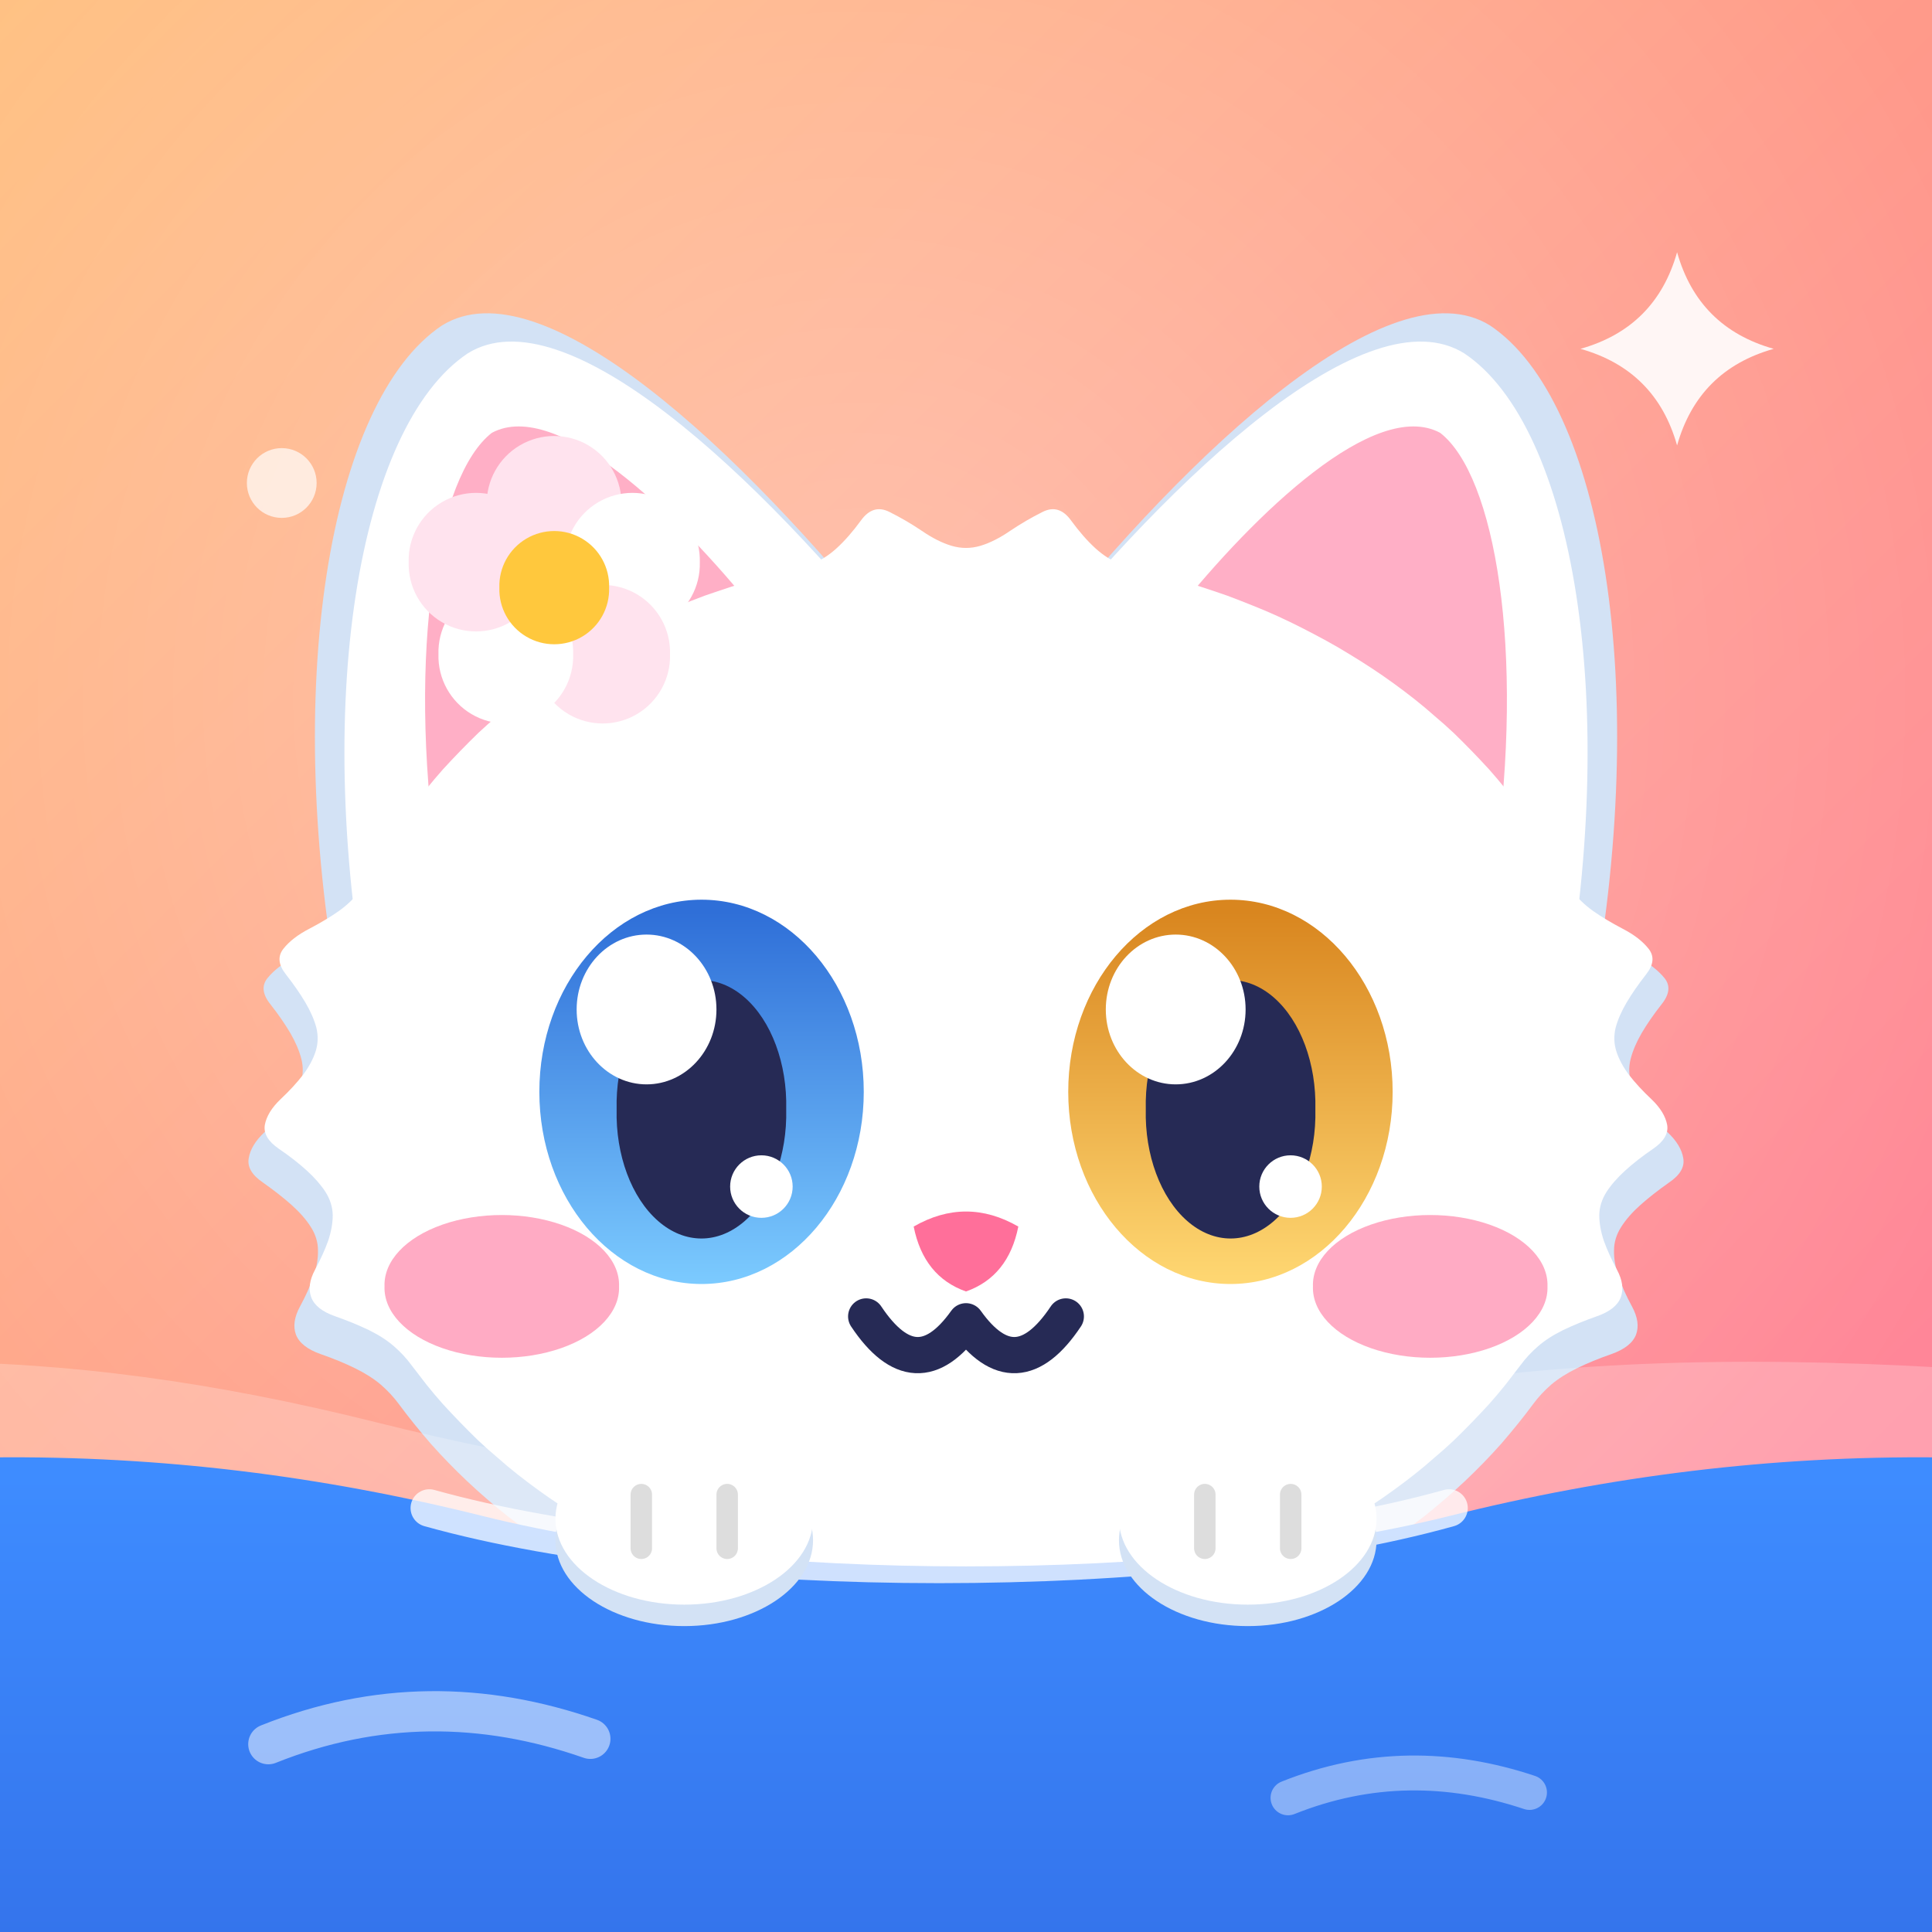
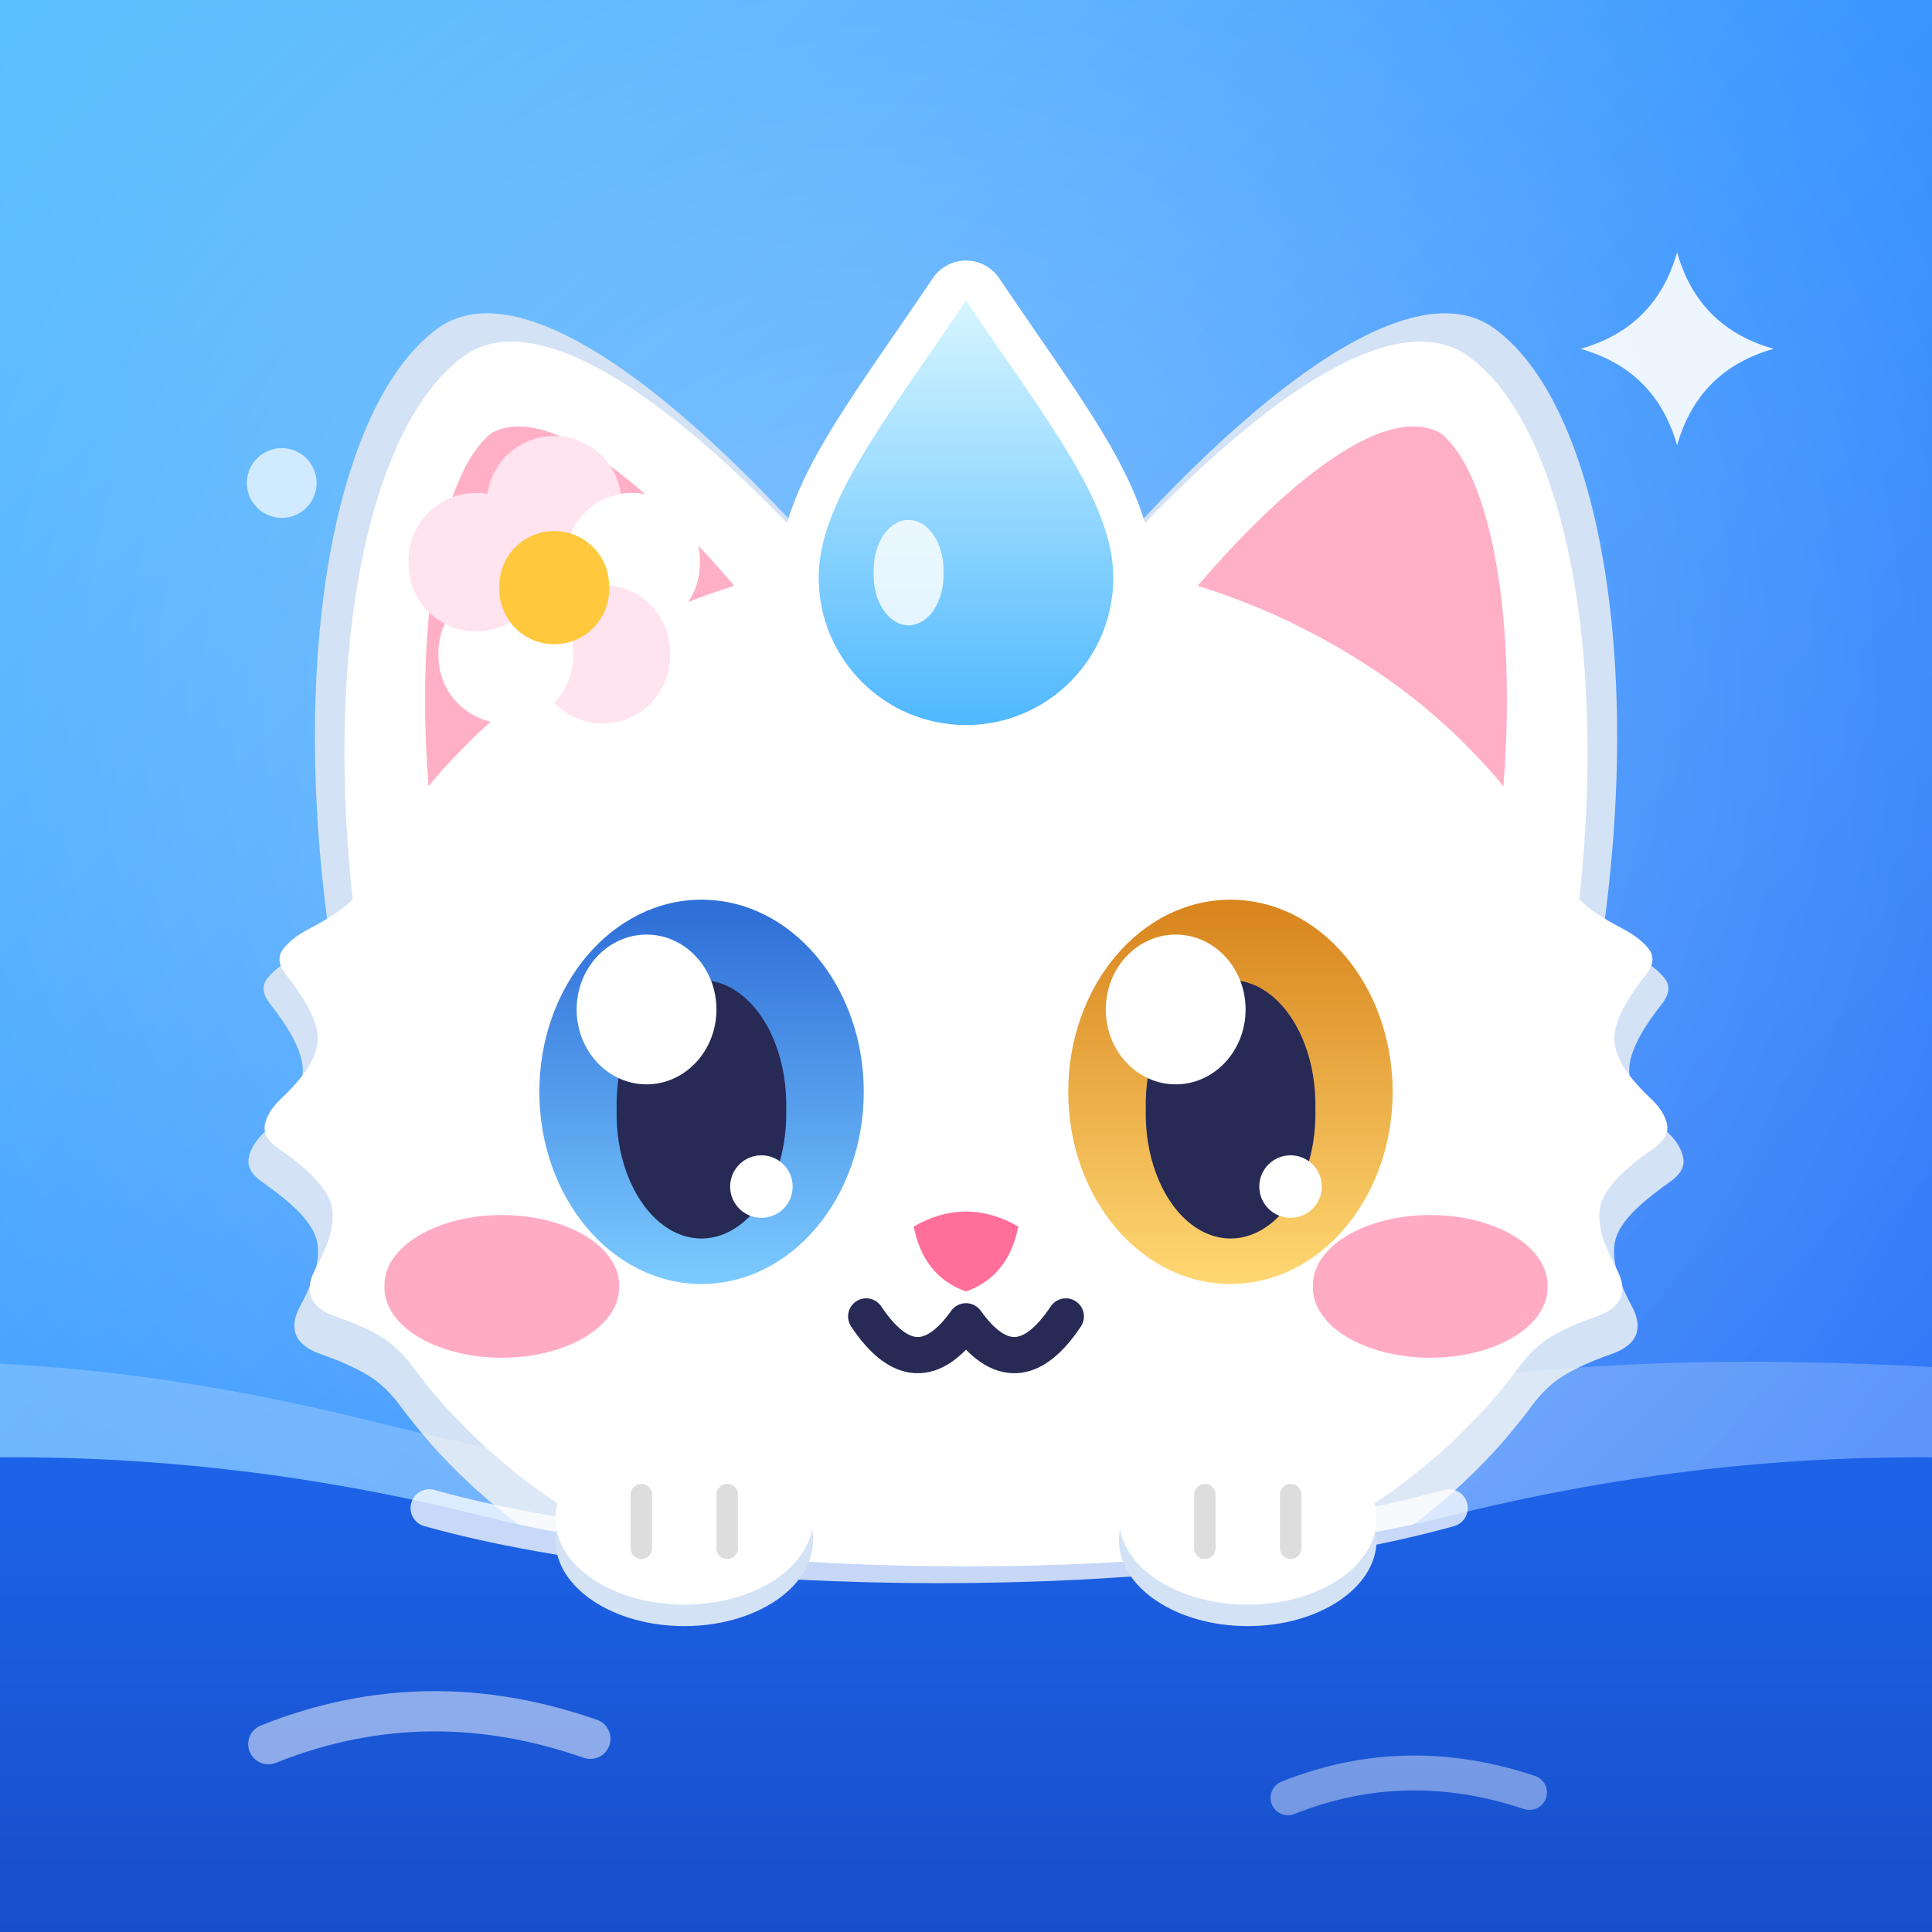
<svg xmlns="http://www.w3.org/2000/svg" width="64" height="64" viewBox="18 18 72 72">
  <defs>
    <linearGradient id="g1" gradientUnits="userSpaceOnUse" x1="0" y1="0" x2="108" y2="108">
-       <stop offset="0" stop-color="#FFD27A" stop-opacity="1.000" />
-       <stop offset="0.5" stop-color="#FF9A8A" stop-opacity="1.000" />
-       <stop offset="1" stop-color="#FF6FA8" stop-opacity="1.000" />
+       <stop offset="0" stop-color="#62D2FF" stop-opacity="1.000" />
+       <stop offset="0.5" stop-color="#3A95FF" stop-opacity="1.000" />
+       <stop offset="1" stop-color="#2C5BF0" stop-opacity="1.000" />
    </linearGradient>
    <radialGradient id="g2" gradientUnits="userSpaceOnUse" cx="50" cy="44" r="46">
      <stop offset="0" stop-color="#FFFFFF" stop-opacity="0.322" />
      <stop offset="1" stop-color="#FFFFFF" stop-opacity="0.000" />
    </radialGradient>
    <linearGradient id="g3" gradientUnits="userSpaceOnUse" x1="54" y1="51.99" x2="54" y2="65.94">
      <stop offset="0" stop-color="#2F6FD8" stop-opacity="1.000" />
      <stop offset="1" stop-color="#7CCBFF" stop-opacity="1.000" />
    </linearGradient>
    <linearGradient id="g4" gradientUnits="userSpaceOnUse" x1="54" y1="51.99" x2="54" y2="65.94">
      <stop offset="0" stop-color="#D9861F" stop-opacity="1.000" />
      <stop offset="1" stop-color="#FFD873" stop-opacity="1.000" />
    </linearGradient>
-     <linearGradient id="g5" gradientUnits="userSpaceOnUse" x1="0" y1="73" x2="0" y2="108">
-       <stop offset="0" stop-color="#3E8CFF" stop-opacity="1.000" />
-       <stop offset="1" stop-color="#2A5BD8" stop-opacity="1.000" />
+     <linearGradient id="g5" gradientUnits="userSpaceOnUse" x1="54" y1="29.205" x2="54" y2="45.015">
+       <stop offset="0" stop-color="#D6F6FF" stop-opacity="1.000" />
+       <stop offset="1" stop-color="#4FB8FF" stop-opacity="1.000" />
+     </linearGradient>
+     <linearGradient id="g6" gradientUnits="userSpaceOnUse" x1="0" y1="73" x2="0" y2="108">
+       <stop offset="0" stop-color="#1D63E8" stop-opacity="1.000" />
+       <stop offset="1" stop-color="#1238A8" stop-opacity="1.000" />
    </linearGradient>
  </defs>
  <path d="M0,0h108v108h-108z" fill="url(#g1)" />
  <path d="M0,0h108v108h-108z" fill="url(#g2)" />
  <path d="M80.5,27.4 Q81.292,30.208 84.1,31 Q81.292,31.792 80.5,34.6 Q79.708,31.792 76.9,31 Q79.708,30.208 80.5,27.4 Z" fill="#FFFFFF" fill-opacity="0.902" />
  <path d="M27.20,36.00 a1.3,1.3 0 1,0 2.60,0 a1.3,1.3 0 1,0 -2.60,0 Z" fill="#FFFFFF" fill-opacity="0.690" />
  <path d="M30.75,55.71 C28.42,43.62 30.29,32.92 34.47,30.13 C38.19,27.81 45.63,34.78 51.21,41.76 Z" fill="#D3E2F5" fill-opacity="1.000" />
  <path d="M77.25,55.71 C79.58,43.62 77.72,32.92 73.53,30.13 C69.81,27.81 62.37,34.78 56.79,41.76 Z" fill="#D3E2F5" fill-opacity="1.000" />
  <path d="M31.82,55.98 C29.56,44.25 31.37,33.88 35.43,31.17 C39.04,28.92 46.25,35.68 51.67,42.45 Z" fill="#FFFFFF" fill-opacity="1.000" />
  <path d="M76.18,55.98 C78.44,44.25 76.63,33.88 72.57,31.17 C68.96,28.92 61.75,35.68 56.33,42.45 Z" fill="#FFFFFF" fill-opacity="1.000" />
  <path d="M34.28,50.13 C33.17,42.22 34.28,35.72 36.33,34.13 C38.75,32.83 43.21,37.11 46.19,40.83 Z" fill="#FFAFC6" fill-opacity="1.000" />
  <path d="M73.72,50.13 C74.83,42.22 73.72,35.72 71.67,34.13 C69.25,32.83 64.79,37.11 61.81,40.83 Z" fill="#FFAFC6" fill-opacity="1.000" />
  <path d="M79.28,59.26 Q79.63,59.71 80.14,60.19 Q80.65,60.67 80.73,61.16 Q80.82,61.65 80.20,62.07 Q79.59,62.50 79.14,62.90 Q78.68,63.31 78.42,63.72 Q78.15,64.14 78.15,64.60 Q78.14,65.06 78.32,65.58 Q78.50,66.10 78.82,66.69 Q79.14,67.28 78.97,67.74 Q78.79,68.20 78.06,68.46 Q77.34,68.71 76.77,68.99 Q76.20,69.27 75.81,69.60 Q75.42,69.94 75.14,70.32 Q74.86,70.70 74.56,71.07 Q74.26,71.44 73.95,71.80 Q73.63,72.16 73.29,72.51 Q72.95,72.86 72.59,73.20 Q72.24,73.53 71.87,73.85 Q71.49,74.18 71.10,74.49 Q70.71,74.79 70.31,75.09 Q69.90,75.38 69.48,75.66 Q69.06,75.94 68.62,76.20 Q68.19,76.47 67.74,76.72 Q67.29,76.96 66.83,77.20 Q66.37,77.43 65.90,77.64 Q65.42,77.86 64.94,78.05 Q64.45,78.25 63.96,78.43 Q63.47,78.61 62.96,78.77 Q62.46,78.94 61.95,79.08 Q61.44,79.22 60.92,79.35 Q60.40,79.47 59.88,79.58 Q59.35,79.68 58.82,79.77 Q58.30,79.86 57.76,79.93 Q57.23,79.99 56.69,80.04 Q56.16,80.09 55.62,80.12 Q55.08,80.15 54.54,80.16 Q54.00,80.17 53.46,80.16 Q52.92,80.15 52.38,80.12 Q51.84,80.09 51.31,80.04 Q50.77,79.99 50.24,79.93 Q49.70,79.86 49.18,79.77 Q48.65,79.68 48.12,79.58 Q47.60,79.47 47.08,79.35 Q46.56,79.22 46.05,79.08 Q45.54,78.94 45.04,78.77 Q44.53,78.61 44.04,78.43 Q43.55,78.25 43.06,78.05 Q42.58,77.86 42.10,77.64 Q41.63,77.43 41.17,77.20 Q40.71,76.96 40.26,76.72 Q39.81,76.47 39.38,76.20 Q38.94,75.94 38.52,75.66 Q38.10,75.38 37.69,75.09 Q37.29,74.79 36.90,74.49 Q36.51,74.18 36.13,73.85 Q35.76,73.53 35.41,73.20 Q35.05,72.86 34.71,72.51 Q34.37,72.16 34.05,71.80 Q33.74,71.44 33.44,71.07 Q33.14,70.70 32.86,70.32 Q32.58,69.94 32.19,69.60 Q31.80,69.27 31.23,68.99 Q30.66,68.71 29.94,68.46 Q29.21,68.20 29.03,67.74 Q28.86,67.28 29.18,66.69 Q29.50,66.10 29.68,65.58 Q29.86,65.06 29.85,64.60 Q29.85,64.14 29.58,63.72 Q29.32,63.31 28.86,62.90 Q28.41,62.50 27.80,62.07 Q27.18,61.65 27.27,61.16 Q27.35,60.67 27.86,60.19 Q28.37,59.71 28.72,59.26 Q29.06,58.81 29.20,58.37 Q29.35,57.93 29.23,57.46 Q29.11,57.00 28.82,56.50 Q28.52,55.99 28.08,55.43 Q27.63,54.87 27.97,54.45 Q28.32,54.02 28.96,53.68 Q29.61,53.35 30.09,53.00 Q30.57,52.66 30.86,52.27 Q31.15,51.88 31.36,51.47 Q31.58,51.06 31.82,50.66 Q32.06,50.26 32.32,49.87 Q32.58,49.48 32.86,49.10 Q33.14,48.72 33.44,48.34 Q33.74,47.97 34.05,47.61 Q34.37,47.25 34.71,46.91 Q35.05,46.56 35.41,46.22 Q35.76,45.89 36.13,45.56 Q36.51,45.24 36.90,44.93 Q37.29,44.62 37.69,44.33 Q38.10,44.04 38.52,43.76 Q38.94,43.48 39.38,43.21 Q39.81,42.95 40.26,42.70 Q40.71,42.45 41.17,42.22 Q41.63,41.99 42.10,41.78 Q42.58,41.56 43.06,41.36 Q43.55,41.17 44.04,40.99 Q44.53,40.81 45.04,40.64 Q45.54,40.48 46.05,40.34 Q46.56,40.20 47.08,40.07 Q47.60,39.95 48.10,39.77 Q48.61,39.60 49.07,39.17 Q49.53,38.75 50.00,38.11 Q50.46,37.47 51.09,37.79 Q51.71,38.10 52.31,38.51 Q52.90,38.92 53.45,39.08 Q54.00,39.25 54.55,39.08 Q55.10,38.92 55.69,38.51 Q56.29,38.10 56.91,37.79 Q57.54,37.47 58.00,38.11 Q58.47,38.75 58.93,39.17 Q59.39,39.60 59.90,39.77 Q60.40,39.95 60.92,40.07 Q61.44,40.20 61.95,40.34 Q62.46,40.48 62.96,40.64 Q63.47,40.81 63.96,40.99 Q64.45,41.17 64.94,41.36 Q65.42,41.56 65.90,41.78 Q66.37,41.99 66.83,42.22 Q67.29,42.45 67.74,42.70 Q68.19,42.95 68.62,43.21 Q69.06,43.48 69.48,43.76 Q69.90,44.04 70.31,44.33 Q70.71,44.62 71.10,44.93 Q71.49,45.24 71.87,45.56 Q72.24,45.89 72.59,46.22 Q72.95,46.56 73.29,46.91 Q73.63,47.25 73.95,47.61 Q74.26,47.97 74.56,48.34 Q74.86,48.72 75.14,49.10 Q75.42,49.48 75.68,49.87 Q75.94,50.26 76.18,50.66 Q76.42,51.06 76.64,51.47 Q76.85,51.88 77.14,52.27 Q77.43,52.66 77.91,53.00 Q78.39,53.35 79.04,53.68 Q79.68,54.02 80.03,54.45 Q80.37,54.87 79.92,55.43 Q79.48,55.99 79.18,56.50 Q78.89,57.00 78.77,57.46 Q78.65,57.93 78.80,58.37 Q78.94,58.81 79.28,59.26 Z" fill="#D3E2F5" fill-opacity="1.000" />
  <path d="M78.71,58.06 Q79.05,58.50 79.55,58.97 Q80.04,59.44 80.13,59.92 Q80.21,60.40 79.61,60.81 Q79.01,61.22 78.57,61.62 Q78.13,62.02 77.87,62.42 Q77.61,62.83 77.60,63.28 Q77.60,63.73 77.77,64.24 Q77.95,64.74 78.26,65.32 Q78.57,65.90 78.40,66.35 Q78.23,66.80 77.52,67.05 Q76.81,67.30 76.25,67.57 Q75.70,67.84 75.32,68.17 Q74.94,68.50 74.67,68.87 Q74.39,69.24 74.10,69.61 Q73.81,69.97 73.50,70.32 Q73.18,70.67 72.85,71.01 Q72.52,71.35 72.18,71.68 Q71.83,72.01 71.46,72.32 Q71.10,72.64 70.72,72.94 Q70.34,73.24 69.94,73.53 Q69.54,73.82 69.13,74.09 Q68.72,74.36 68.29,74.62 Q67.87,74.88 67.43,75.12 Q66.99,75.36 66.54,75.59 Q66.09,75.82 65.63,76.03 Q65.17,76.24 64.69,76.43 Q64.22,76.62 63.74,76.80 Q63.25,76.97 62.76,77.13 Q62.27,77.29 61.77,77.43 Q61.27,77.57 60.76,77.69 Q60.26,77.81 59.75,77.92 Q59.23,78.02 58.72,78.11 Q58.20,78.19 57.68,78.26 Q57.16,78.32 56.63,78.37 Q56.11,78.42 55.58,78.45 Q55.05,78.48 54.53,78.49 Q54.00,78.50 53.47,78.49 Q52.95,78.48 52.42,78.45 Q51.89,78.42 51.37,78.37 Q50.84,78.32 50.32,78.26 Q49.80,78.19 49.28,78.11 Q48.77,78.02 48.25,77.92 Q47.74,77.81 47.24,77.69 Q46.73,77.57 46.23,77.43 Q45.73,77.29 45.24,77.13 Q44.75,76.97 44.26,76.80 Q43.78,76.62 43.31,76.43 Q42.83,76.24 42.37,76.03 Q41.91,75.82 41.46,75.59 Q41.01,75.36 40.57,75.12 Q40.13,74.88 39.71,74.62 Q39.28,74.36 38.87,74.09 Q38.46,73.82 38.06,73.53 Q37.66,73.24 37.28,72.94 Q36.90,72.64 36.54,72.32 Q36.17,72.01 35.82,71.68 Q35.48,71.35 35.15,71.01 Q34.82,70.67 34.50,70.32 Q34.19,69.97 33.90,69.61 Q33.61,69.24 33.33,68.87 Q33.06,68.50 32.68,68.17 Q32.30,67.84 31.75,67.57 Q31.19,67.30 30.48,67.05 Q29.77,66.80 29.60,66.35 Q29.43,65.90 29.74,65.32 Q30.05,64.74 30.23,64.24 Q30.40,63.73 30.40,63.28 Q30.39,62.83 30.13,62.42 Q29.87,62.02 29.43,61.62 Q28.99,61.22 28.39,60.81 Q27.79,60.40 27.87,59.92 Q27.96,59.44 28.45,58.97 Q28.95,58.50 29.29,58.06 Q29.62,57.62 29.76,57.19 Q29.90,56.76 29.79,56.30 Q29.67,55.85 29.38,55.36 Q29.09,54.87 28.66,54.32 Q28.23,53.78 28.56,53.36 Q28.89,52.94 29.53,52.61 Q30.16,52.28 30.63,51.95 Q31.10,51.61 31.38,51.23 Q31.66,50.85 31.87,50.45 Q32.09,50.05 32.32,49.66 Q32.55,49.27 32.81,48.88 Q33.06,48.50 33.33,48.13 Q33.61,47.76 33.90,47.39 Q34.19,47.03 34.50,46.68 Q34.82,46.33 35.15,45.99 Q35.48,45.65 35.82,45.32 Q36.17,44.99 36.54,44.68 Q36.90,44.36 37.28,44.06 Q37.66,43.76 38.06,43.47 Q38.46,43.18 38.87,42.91 Q39.28,42.64 39.71,42.38 Q40.13,42.12 40.57,41.88 Q41.01,41.64 41.46,41.41 Q41.91,41.18 42.37,40.97 Q42.83,40.76 43.31,40.57 Q43.78,40.38 44.26,40.20 Q44.75,40.03 45.24,39.87 Q45.73,39.71 46.23,39.57 Q46.73,39.43 47.24,39.31 Q47.74,39.19 48.24,39.02 Q48.73,38.84 49.18,38.43 Q49.63,38.02 50.09,37.39 Q50.54,36.77 51.15,37.08 Q51.77,37.39 52.35,37.78 Q52.93,38.18 53.46,38.34 Q54.00,38.50 54.54,38.34 Q55.07,38.18 55.65,37.78 Q56.23,37.39 56.85,37.08 Q57.46,36.77 57.91,37.39 Q58.37,38.02 58.82,38.43 Q59.27,38.84 59.76,39.02 Q60.26,39.19 60.76,39.31 Q61.27,39.43 61.77,39.57 Q62.27,39.71 62.76,39.87 Q63.25,40.03 63.74,40.20 Q64.22,40.38 64.69,40.57 Q65.17,40.76 65.63,40.97 Q66.09,41.18 66.54,41.41 Q66.99,41.64 67.43,41.88 Q67.87,42.12 68.29,42.38 Q68.72,42.64 69.13,42.91 Q69.54,43.18 69.94,43.47 Q70.34,43.76 70.72,44.06 Q71.10,44.36 71.46,44.68 Q71.83,44.99 72.18,45.32 Q72.52,45.65 72.85,45.99 Q73.18,46.33 73.50,46.68 Q73.81,47.03 74.10,47.39 Q74.39,47.76 74.67,48.13 Q74.94,48.50 75.19,48.88 Q75.45,49.27 75.68,49.66 Q75.91,50.05 76.13,50.45 Q76.34,50.85 76.62,51.23 Q76.90,51.61 77.37,51.95 Q77.84,52.28 78.47,52.61 Q79.11,52.94 79.44,53.36 Q79.77,53.78 79.34,54.32 Q78.91,54.87 78.62,55.36 Q78.33,55.85 78.21,56.30 Q78.10,56.76 78.24,57.19 Q78.38,57.62 78.71,58.06 Z" fill="#FFFFFF" fill-opacity="1.000" />
  <path d="M38.19,70.59 C45.63,77.56 62.37,77.56 69.81,70.59 C62.37,75.24 45.63,75.24 38.19,70.59 Z" fill="#FFFFFF" fill-opacity="0.333" />
  <path d="M38.10,58.69 a6.045,7.161 0 1,0 12.09,0 a6.045,7.161 0 1,0 -12.09,0 Z" fill="url(#g3)" />
  <path d="M40.98,59.34 a3.162,4.65 0 1,0 6.32,0 a3.162,4.65 0 1,0 -6.32,0 Z" fill="#262A55" fill-opacity="1.000" />
  <path d="M39.49,55.62 a2.604,2.79 0 1,0 5.21,0 a2.604,2.79 0 1,0 -5.21,0 Z" fill="#FFFFFF" fill-opacity="1.000" />
  <path d="M45.21,62.22 a1.163,1.163 0 1,0 2.33,0 a1.163,1.163 0 1,0 -2.33,0 Z" fill="#FFFFFF" fill-opacity="1.000" />
  <path d="M32.33,65.94 a4.371,2.604 0 1,0 8.74,0 a4.371,2.604 0 1,0 -8.74,0 Z" fill="#FF7FA6" fill-opacity="0.659" />
  <path d="M57.81,58.69 a6.045,7.161 0 1,0 12.09,0 a6.045,7.161 0 1,0 -12.09,0 Z" fill="url(#g4)" />
  <path d="M60.70,59.34 a3.162,4.65 0 1,0 6.32,0 a3.162,4.65 0 1,0 -6.32,0 Z" fill="#262A55" fill-opacity="1.000" />
  <path d="M59.21,55.62 a2.604,2.79 0 1,0 5.21,0 a2.604,2.79 0 1,0 -5.21,0 Z" fill="#FFFFFF" fill-opacity="1.000" />
  <path d="M64.93,62.22 a1.163,1.163 0 1,0 2.33,0 a1.163,1.163 0 1,0 -2.33,0 Z" fill="#FFFFFF" fill-opacity="1.000" />
  <path d="M66.93,65.94 a4.371,2.604 0 1,0 8.74,0 a4.371,2.604 0 1,0 -8.74,0 Z" fill="#FF7FA6" fill-opacity="0.659" />
  <path d="M52.05,63.71 Q54.00,62.59 55.95,63.71 Q55.58,65.57 54.00,66.13 Q52.42,65.57 52.05,63.71 Z" fill="#FF6F9A" fill-opacity="1.000" />
  <path d="M50.28,67.06 Q52.14,69.85 54.00,67.24 Q55.86,69.85 57.72,67.06" fill="none" stroke="#262A55" stroke-opacity="1.000" stroke-width="1.35" stroke-linecap="round" stroke-linejoin="round" />
+   <path d="M54.00,29.20 C57.07,33.76 59.49,36.74 59.49,39.53 A5.49,5.49 0 1,1 48.51,39.53 C48.51,36.74 50.93,33.76 54.00,29.20 Z" fill="none" stroke="#FFFFFF" stroke-opacity="1.000" stroke-width="2.98" stroke-linecap="round" stroke-linejoin="round" />
+   <path d="M54.00,29.20 C57.07,33.76 59.49,36.74 59.49,39.53 A5.49,5.49 0 1,1 48.51,39.53 C48.51,36.74 50.93,33.76 54.00,29.20 Z" fill="url(#g5)" />
+   <path d="M50.56,39.34 a1.302,1.86 0 1,0 2.60,0 a1.302,1.86 0 1,0 -2.60,0 Z" fill="#FFFFFF" fill-opacity="0.816" />
  <path d="M36.14,36.83 a2.511,2.511 0 1,0 5.02,0 a2.511,2.511 0 1,0 -5.02,0 Z" fill="#FFE3EE" fill-opacity="1.000" />
  <path d="M39.06,38.95 a2.511,2.511 0 1,0 5.02,0 a2.511,2.511 0 1,0 -5.02,0 Z" fill="#FFFFFF" fill-opacity="1.000" />
  <path d="M37.95,42.38 a2.511,2.511 0 1,0 5.02,0 a2.511,2.511 0 1,0 -5.02,0 Z" fill="#FFE3EE" fill-opacity="1.000" />
  <path d="M34.34,42.38 a2.511,2.511 0 1,0 5.02,0 a2.511,2.511 0 1,0 -5.02,0 Z" fill="#FFFFFF" fill-opacity="1.000" />
  <path d="M33.23,38.95 a2.511,2.511 0 1,0 5.02,0 a2.511,2.511 0 1,0 -5.02,0 Z" fill="#FFE3EE" fill-opacity="1.000" />
  <path d="M36.61,39.90 a2.046,2.046 0 1,0 4.09,0 a2.046,2.046 0 1,0 -4.09,0 Z" fill="#FFC83D" fill-opacity="1.000" />
  <path d="M-2,71 C10,68 20,68 32,71 C44,74 52,74 64,71 C76,68 88,68 110,71 L110,110 L-2,110 Z" fill="#FFFFFF" fill-opacity="0.220" />
-   <path d="M-2,75 C12,71.5 24,71.5 36,74.5 C46,77 62,77 72,74.5 C84,71.5 96,71.5 110,75 L110,110 L-2,110 Z" fill="url(#g5)" />
+   <path d="M-2,75 C12,71.5 24,71.5 36,74.5 C46,77 62,77 72,74.5 C84,71.5 96,71.5 110,75 L110,110 L-2,110 Z" fill="url(#g6)" />
  <path d="M34,74.2 C44,77 62,77 72,74.2" fill="none" stroke="#FFFFFF" stroke-opacity="0.753" stroke-width="1.4" stroke-linecap="round" stroke-linejoin="round" />
  <path d="M28,83 C32,81.4 36,81.4 40,82.8" fill="none" stroke="#FFFFFF" stroke-opacity="0.502" stroke-width="1.5" stroke-linecap="round" stroke-linejoin="round" />
  <path d="M66,85 C69,83.8 72,83.8 75,84.8" fill="none" stroke="#FFFFFF" stroke-opacity="0.400" stroke-width="1.3" stroke-linecap="round" stroke-linejoin="round" />
  <path d="M38.70,75.40 a4.8,3.2 0 1,0 9.60,0 a4.8,3.2 0 1,0 -9.60,0 Z" fill="#D3E2F5" fill-opacity="1.000" />
  <path d="M38.70,74.60 a4.8,3.2 0 1,0 9.60,0 a4.8,3.2 0 1,0 -9.60,0 Z" fill="#FFFFFF" fill-opacity="1.000" />
  <path d="M41.9,73.7 L41.9,75.7 M45.1,73.7 L45.1,75.7" fill="none" stroke="#000000" stroke-opacity="0.133" stroke-width="0.8" stroke-linecap="round" stroke-linejoin="round" />
  <path d="M59.70,75.40 a4.8,3.2 0 1,0 9.60,0 a4.8,3.2 0 1,0 -9.60,0 Z" fill="#D3E2F5" fill-opacity="1.000" />
  <path d="M59.70,74.60 a4.8,3.2 0 1,0 9.60,0 a4.8,3.2 0 1,0 -9.60,0 Z" fill="#FFFFFF" fill-opacity="1.000" />
  <path d="M62.9,73.7 L62.9,75.7 M66.1,73.7 L66.1,75.7" fill="none" stroke="#000000" stroke-opacity="0.133" stroke-width="0.8" stroke-linecap="round" stroke-linejoin="round" />
</svg>
